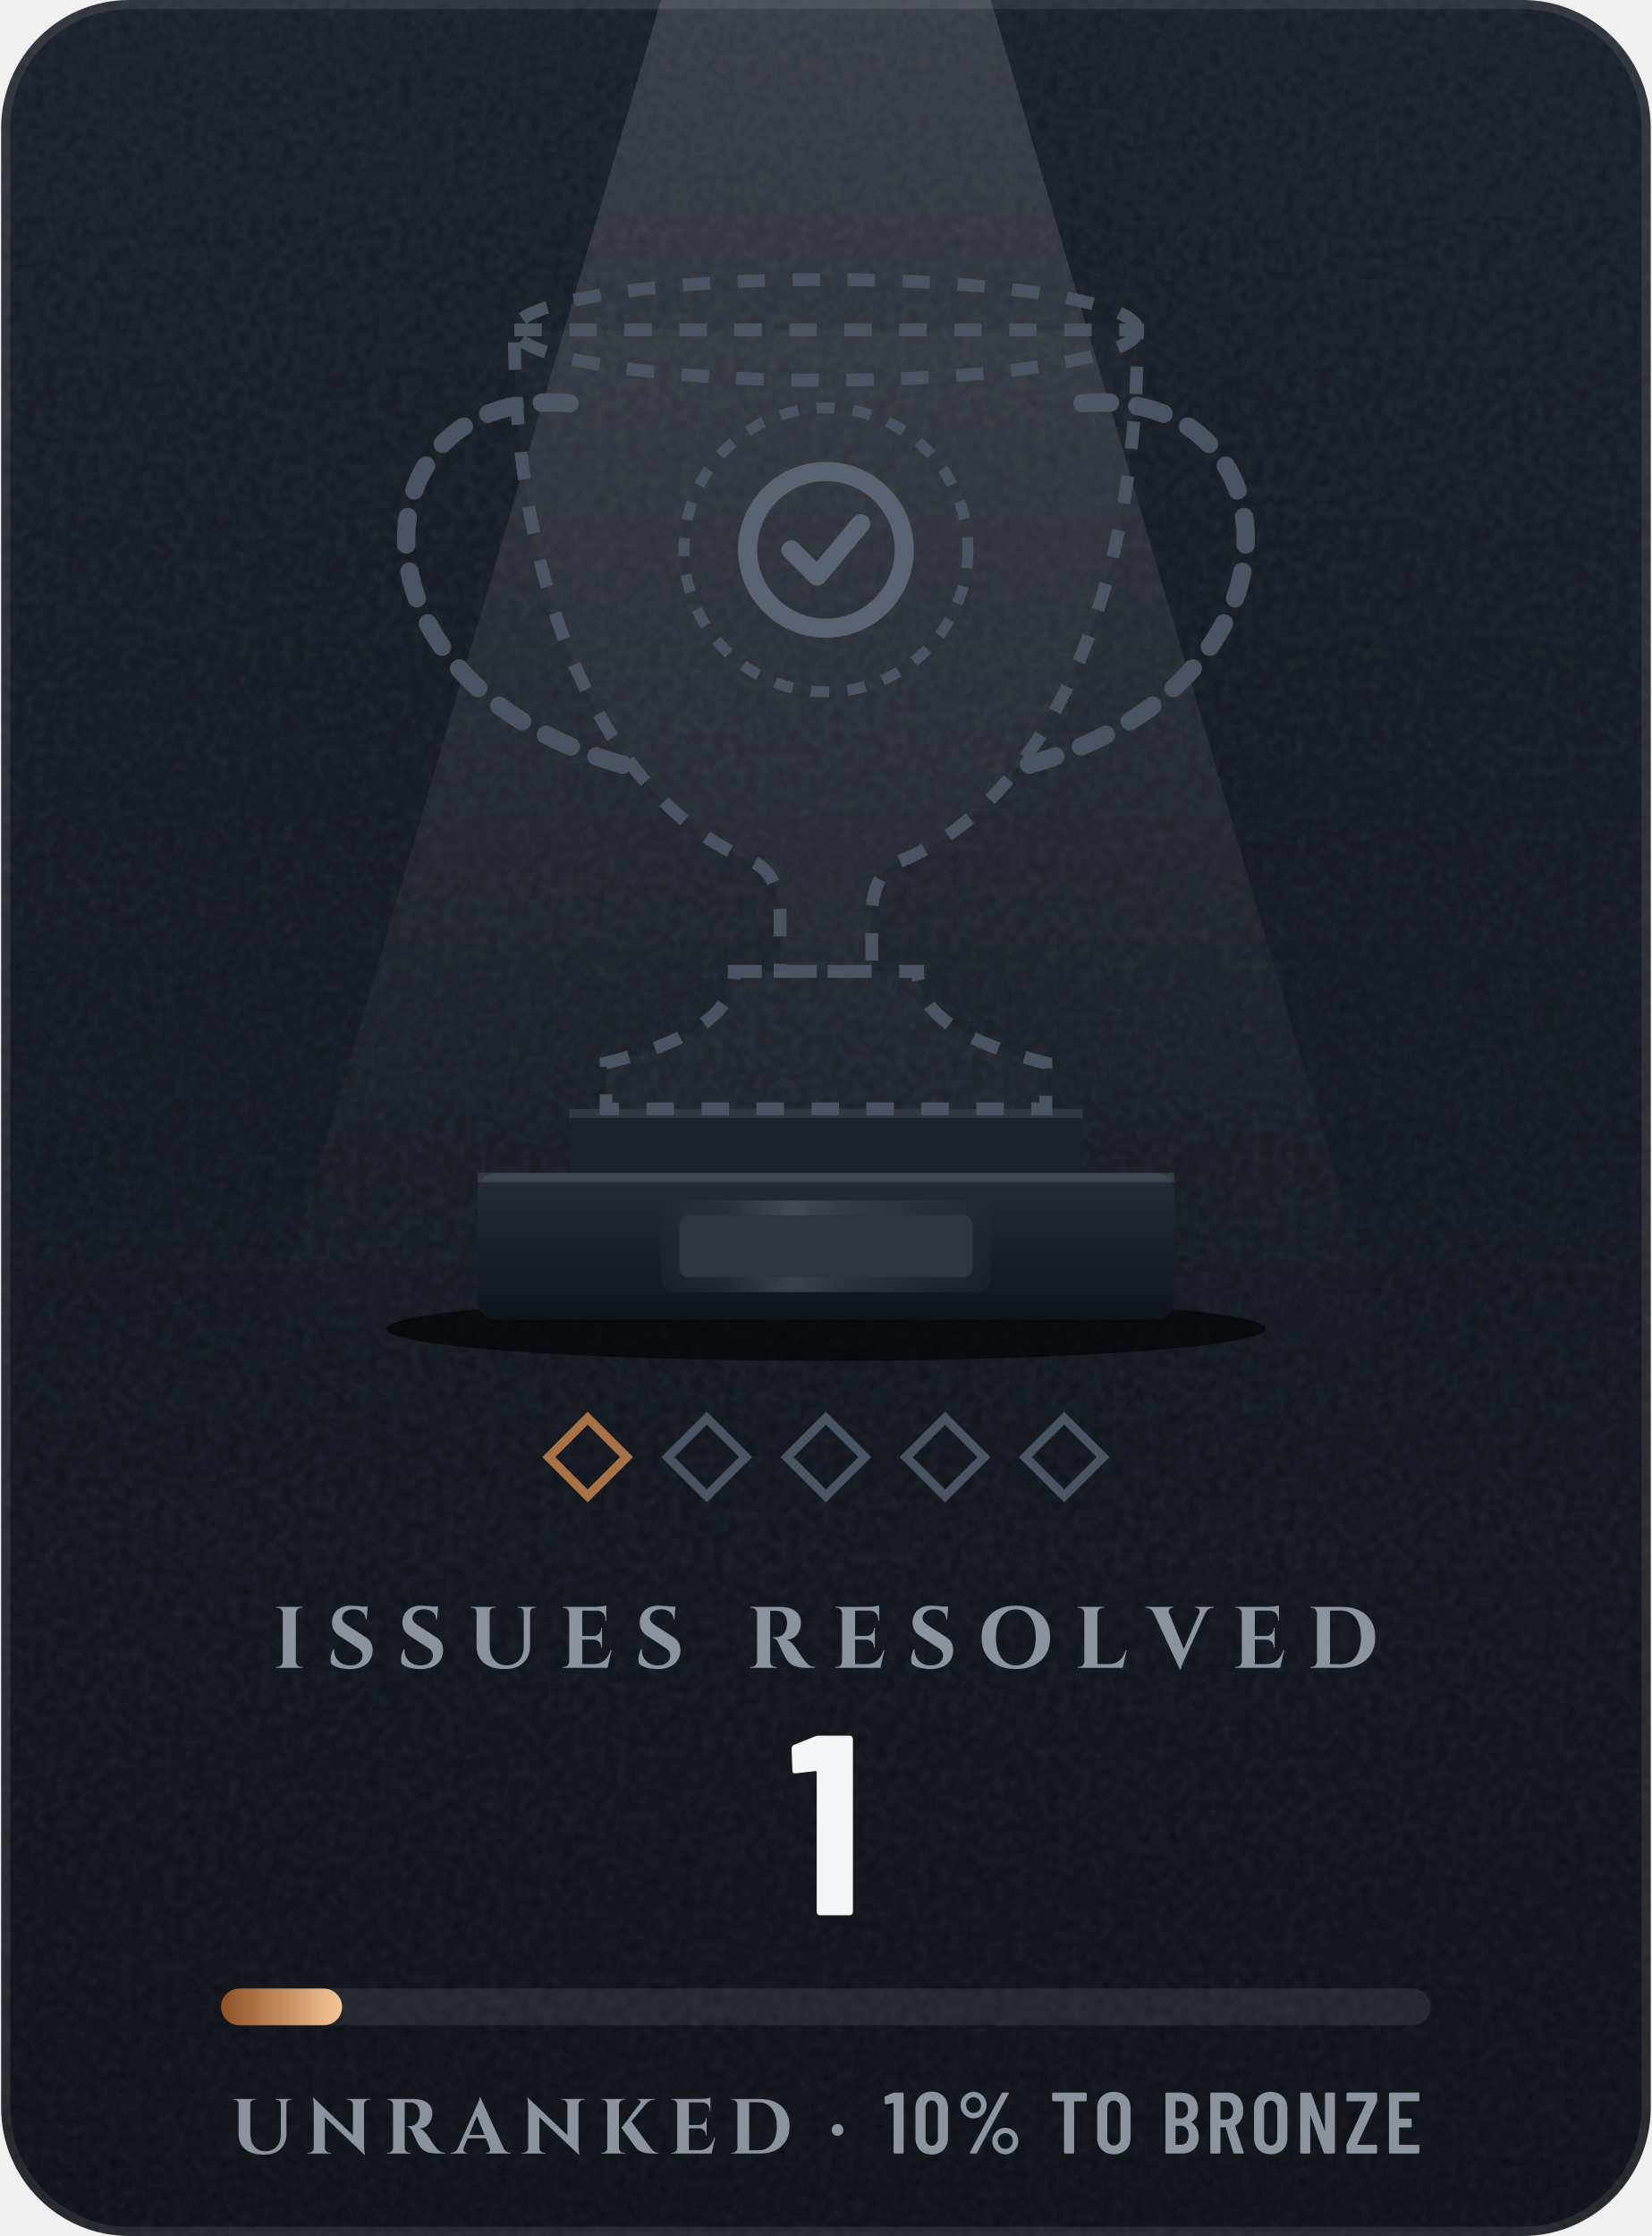
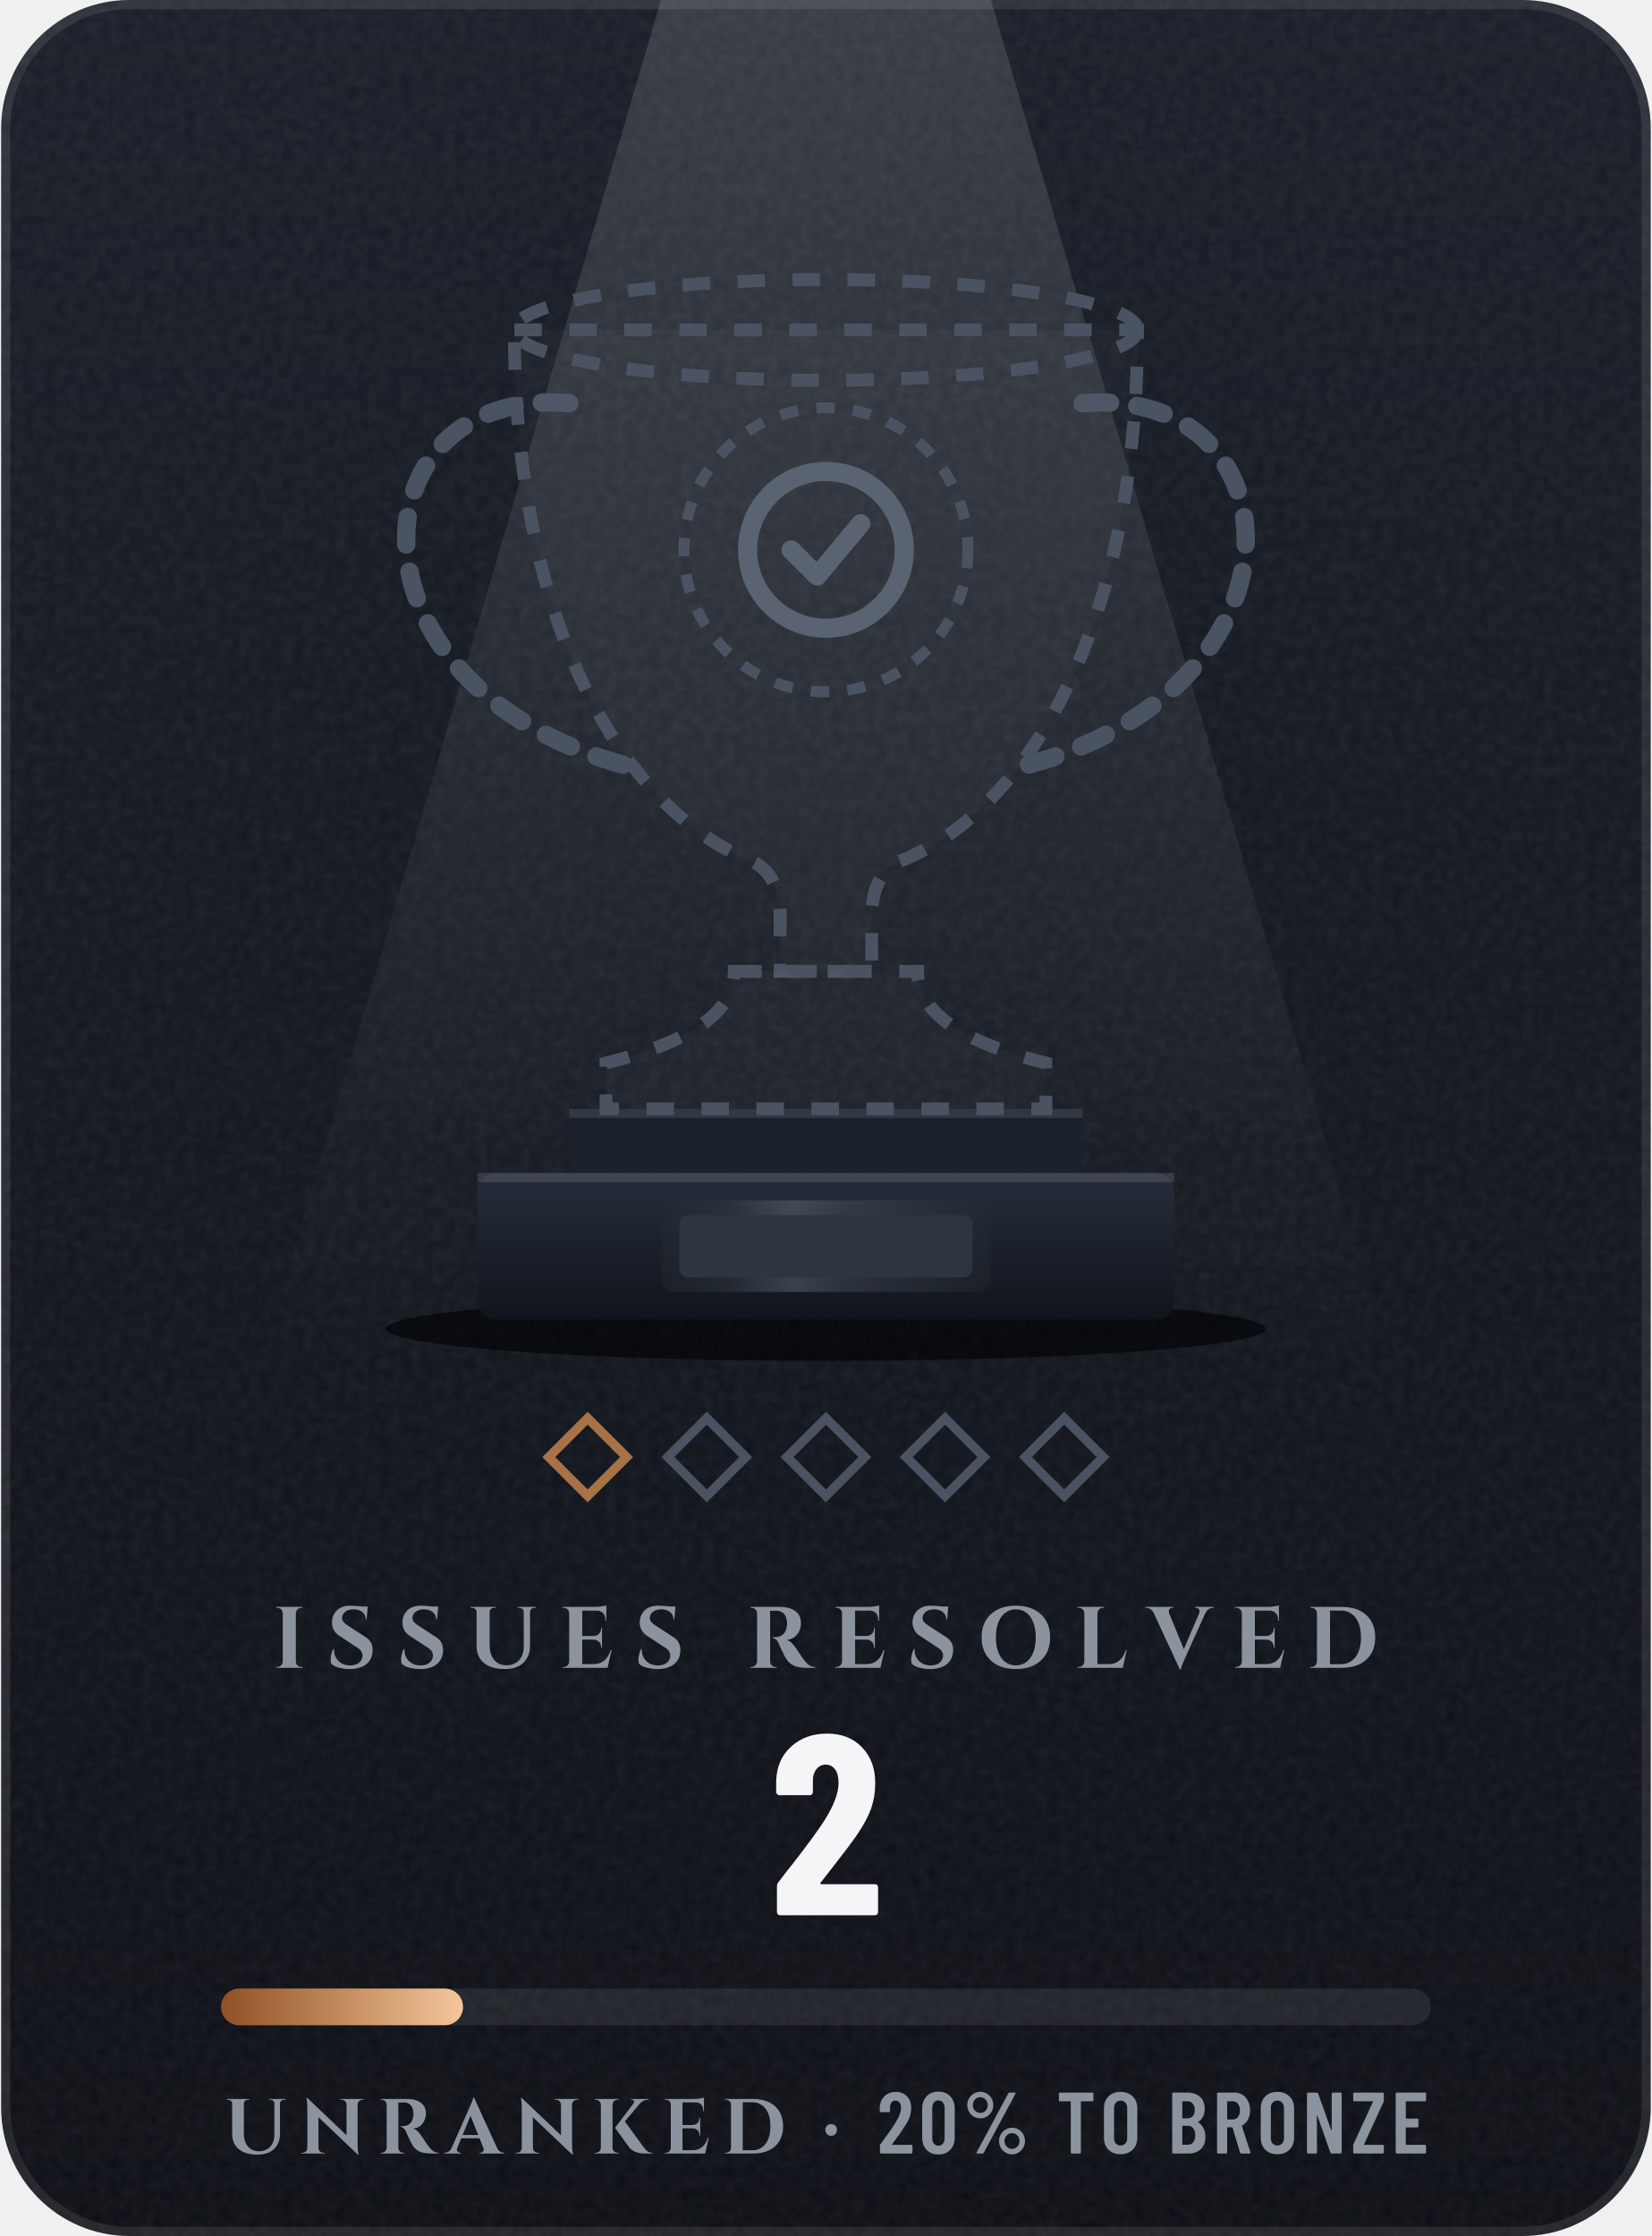
- <svg xmlns="http://www.w3.org/2000/svg" width="164" height="222" viewBox="0 0 180 244" role="img" aria-label="Issues Resolved trophy: Unranked, 1, 10% to Bronze">
+ <svg xmlns="http://www.w3.org/2000/svg" width="164" height="222" viewBox="0 0 180 244" role="img" aria-label="Issues Resolved trophy: Unranked, 2, 20% to Bronze">
  <defs>
    <linearGradient id="bg" x1="0" y1="0" x2="0" y2="1">
      <stop offset="0" stop-color="#171C26" />
      <stop offset="1" stop-color="#0A0D13" />
    </linearGradient>
    <clipPath id="card">
      <rect width="180" height="244" rx="14" />
    </clipPath>
    <filter id="grain" x="0" y="0" width="100%" height="100%">
      <feTurbulence type="fractalNoise" baseFrequency=".85" numOctaves="2" stitchTiles="stitch" />
      <feColorMatrix values="0 0 0 0 1 0 0 0 0 1 0 0 0 0 1 0 0 0 .07 0" />
    </filter>
    <radialGradient id="glow" cx=".5" cy=".5" r=".5">
      <stop offset="0" stop-color="#5A626D" stop-opacity="0" />
      <stop offset="1" stop-color="#5A626D" stop-opacity="0" />
    </radialGradient>
    <linearGradient id="mh" x1="0" y1="0" x2="1" y2="0">
      <stop offset="0" stop-color="#252A32" />
      <stop offset="0.2" stop-color="#3A414B" />
      <stop offset="0.4" stop-color="#838B96" />
      <stop offset="0.54" stop-color="#5A626D" />
      <stop offset="0.78" stop-color="#3A414B" />
      <stop offset="1" stop-color="#252A32" />
    </linearGradient>
    <linearGradient id="md" x1="0" y1="0" x2="1" y2="1">
      <stop offset="0" stop-color="#252A32" />
      <stop offset="0.2" stop-color="#3A414B" />
      <stop offset="0.4" stop-color="#838B96" />
      <stop offset="0.54" stop-color="#5A626D" />
      <stop offset="0.78" stop-color="#3A414B" />
      <stop offset="1" stop-color="#252A32" />
    </linearGradient>
    <linearGradient id="mdr" x1="1" y1="1" x2="0" y2="0">
      <stop offset="0" stop-color="#252A32" />
      <stop offset="0.2" stop-color="#3A414B" />
      <stop offset="0.4" stop-color="#838B96" />
      <stop offset="0.54" stop-color="#5A626D" />
      <stop offset="0.78" stop-color="#3A414B" />
      <stop offset="1" stop-color="#252A32" />
    </linearGradient>
    <linearGradient id="dia" x1="0" y1="0" x2="1" y2="0">
      <stop offset="0" stop-color="#6CCBFF" />
      <stop offset=".5" stop-color="#C4B2FF" />
      <stop offset="1" stop-color="#F29BDD" />
    </linearGradient>
    <linearGradient id="pb" x1="0" y1="0" x2="1" y2="0">
      <stop offset="0" stop-color="#8F5125" />
      <stop offset="1" stop-color="#F5C69A" />
    </linearGradient>
    <linearGradient id="shg" x1="0" y1="0" x2="1" y2="0">
      <stop offset="0" stop-color="#FFFFFF" stop-opacity="0" />
      <stop offset=".5" stop-color="#FFFFFF" stop-opacity=".6" />
      <stop offset="1" stop-color="#FFFFFF" stop-opacity="0" />
    </linearGradient>
    <linearGradient id="mu" gradientUnits="userSpaceOnUse" x1="38" y1="0" x2="142" y2="0">
      <stop offset="0" stop-color="#252A32" />
      <stop offset="0.2" stop-color="#3A414B" />
      <stop offset="0.4" stop-color="#838B96" />
      <stop offset="0.54" stop-color="#5A626D" />
      <stop offset="0.78" stop-color="#3A414B" />
      <stop offset="1" stop-color="#252A32" />
    </linearGradient>
    <linearGradient id="cone" x1="0" y1="0" x2="0" y2="1">
      <stop offset="0" stop-color="#FFFFFF" stop-opacity=".13" />
      <stop offset="1" stop-color="#FFFFFF" stop-opacity="0" />
    </linearGradient>
    <linearGradient id="rim" x1="0" y1="0" x2="0" y2="1">
      <stop offset="0" stop-color="#181B20" />
      <stop offset="1" stop-color="#3A414B" />
    </linearGradient>
    <linearGradient id="pl" x1="0" y1="0" x2="0" y2="1">
      <stop offset="0" stop-color="#262D3A" />
      <stop offset="1" stop-color="#10141C" />
    </linearGradient>
    <radialGradient id="en" cx=".4" cy=".35" r=".75">
      <stop offset="0" stop-color="#D85F77" />
      <stop offset=".6" stop-color="#CB2A4A" />
      <stop offset="1" stop-color="#5B1321" />
    </radialGradient>
    <clipPath id="cup">
      <path d="M56 36H124C124 70 111 89 98 94C96 95 95 97 95 100V106H85V100C85 97 84 95 82 94C69 89 56 70 56 36Z" />
      <path d="M80 106H100C100 111 106 114 114 116V121H66V116C74 114 80 111 80 106Z" />
    </clipPath>
  </defs>
  <g clip-path="url(#card)">
    <rect width="180" height="244" fill="url(#bg)" />
    <rect width="180" height="244" filter="url(#grain)" />
  </g>
  <rect x=".5" y=".5" width="179" height="243" rx="13.5" fill="none" stroke="#FFFFFF" stroke-opacity=".09" />
  <path d="M72 0H108L152 150H28Z" fill="url(#cone)" />
  <circle cx="90" cy="72" r="64" fill="url(#glow)" />
  <ellipse cx="90" cy="145" rx="48" ry="3.5" fill="#000000" fill-opacity=".6" />
  <rect x="62" y="121" width="56" height="7" rx="1.5" fill="#1C222D" />
  <rect x="62" y="121" width="56" height="1" fill="#FFFFFF" fill-opacity=".1" />
  <rect x="52" y="128" width="76" height="16" rx="2" fill="url(#pl)" />
  <rect x="52" y="128" width="76" height="1" fill="#FFFFFF" fill-opacity=".12" />
  <rect x="72" y="131" width="36" height="10" rx="1.5" fill="url(#mh)" opacity="0.35" />
  <rect x="74" y="132.6" width="32" height="6.8" rx="1" fill="#2E3440" />
  <path d="M62 44C38 42 36 76 70 84M118 44C142 42 144 76 110 84" fill="none" stroke="#4A5361" stroke-width="2" stroke-dasharray="3 3" stroke-linecap="round" />
  <path d="M56 36H124C124 70 111 89 98 94C96 95 95 97 95 100V106H85V100C85 97 84 95 82 94C69 89 56 70 56 36Z" fill="#FFFFFF" fill-opacity=".025" stroke="#4A5361" stroke-width="1.4" stroke-dasharray="3 3" />
  <path d="M80 106H100C100 111 106 114 114 116V121H66V116C74 114 80 111 80 106Z" fill="#FFFFFF" fill-opacity=".025" stroke="#4A5361" stroke-width="1.4" stroke-dasharray="3 3" />
  <ellipse cx="90" cy="36" rx="34" ry="5.5" fill="none" stroke="#4A5361" stroke-width="1.4" stroke-dasharray="3 3" />
  <circle cx="90" cy="60" r="15.5" fill="none" stroke="#4A5361" stroke-width="1.2" stroke-dasharray="2 2" />
  <g transform="translate(78.6 48.6) scale(0.95)" fill="none" stroke="#5A6371" stroke-width="2.2" stroke-linecap="round" stroke-linejoin="round">
    <circle cx="12" cy="12" r="9" />
    <path d="M8 12l3 3 5-6" />
  </g>
  <rect x="-3" y="-3" width="6" height="6" transform="translate(64 159) rotate(45)" fill="none" stroke="#CC8850" stroke-opacity=".8" />
  <rect x="-3" y="-3" width="6" height="6" transform="translate(77 159) rotate(45)" fill="none" stroke="#4A5361" stroke-opacity="1" />
  <rect x="-3" y="-3" width="6" height="6" transform="translate(90 159) rotate(45)" fill="none" stroke="#4A5361" stroke-opacity="1" />
  <rect x="-3" y="-3" width="6" height="6" transform="translate(103 159) rotate(45)" fill="none" stroke="#4A5361" stroke-opacity="1" />
  <rect x="-3" y="-3" width="6" height="6" transform="translate(116 159) rotate(45)" fill="none" stroke="#4A5361" stroke-opacity="1" />
  <g transform="translate(29.6 182) scale(0.0095 -0.0095)" fill="#8B949E">
    <use href="#s73" x="0" />
    <use href="#s83" x="619" />
    <use href="#s83" x="1428" />
    <use href="#s85" x="2238" />
    <use href="#s69" x="3290" />
    <use href="#s83" x="4154" />
    <use href="#s82" x="5445" />
    <use href="#s69" x="6424" />
    <use href="#s83" x="7287" />
    <use href="#s79" x="8097" />
    <use href="#s76" x="9207" />
    <use href="#s86" x="10056" />
    <use href="#s69" x="11016" />
    <use href="#s68" x="11879" />
  </g>
-   <g transform="translate(86 209) scale(0.028 -0.028)" fill="#F3F5F7">
-     <use href="#n49" x="0" />
+   <g transform="translate(83.9 209) scale(0.028 -0.028)" fill="#F3F5F7">
+     <use href="#n50" x="0" />
  </g>
  <rect x="24" y="217" width="132" height="4" rx="2" fill="#FFFFFF" fill-opacity=".08" />
-   <rect x="24" y="217" width="13.2" height="4" rx="2" fill="url(#pb)" />
-   <g transform="translate(25 235) scale(0.0085 -0.0085)" fill="#8B949E">
+   <rect x="24" y="217" width="26.4" height="4" rx="2" fill="url(#pb)" />
+   <g transform="translate(24.3 235) scale(0.0085 -0.0085)" fill="#8B949E">
    <use href="#s85" x="0" />
    <use href="#s78" x="962" />
    <use href="#s82" x="1968" />
    <use href="#s65" x="2857" />
    <use href="#s78" x="3715" />
    <use href="#s75" x="4721" />
    <use href="#s69" x="5619" />
    <use href="#s68" x="6392" />
  </g>
-   <g transform="translate(90.3 235) scale(0.009 -0.009)" fill="#8B949E">
+   <g transform="translate(89.6 235) scale(0.009 -0.009)" fill="#8B949E">
    <use href="#m183" x="0" />
  </g>
-   <g transform="translate(96.3 235) scale(0.0095 -0.0095)" fill="#8B949E">
-     <use href="#m49" x="0" />
-     <use href="#m48" x="327" />
-     <use href="#m37" x="829" />
-     <use href="#m84" x="1907" />
-     <use href="#m79" x="2411" />
-     <use href="#m66" x="3183" />
-     <use href="#m82" x="3698" />
-     <use href="#m79" x="4212" />
-     <use href="#m78" x="4731" />
-     <use href="#m90" x="5291" />
-     <use href="#m69" x="5750" />
+   <g transform="translate(95.6 235) scale(0.0095 -0.0095)" fill="#8B949E">
+     <use href="#m50" x="0" />
+     <use href="#m48" x="478" />
+     <use href="#m37" x="980" />
+     <use href="#m84" x="2058" />
+     <use href="#m79" x="2562" />
+     <use href="#m66" x="3334" />
+     <use href="#m82" x="3849" />
+     <use href="#m79" x="4363" />
+     <use href="#m78" x="4882" />
+     <use href="#m90" x="5442" />
+     <use href="#m69" x="5901" />
  </g>
  <defs>
    <path id="m37" d="M54 557Q54 598 74 633Q94 668 128 688Q163 709 204 709Q244 709 278 688Q313 668 333 633Q353 598 353 557Q353 515 333 480Q313 445 279 424Q245 404 204 404Q163 404 128 424Q94 445 74 480Q54 515 54 557ZM162 14 526 692Q530 700 541 700H599Q606 700 608 696Q610 692 607 686L243 8Q239 0 228 0H170Q163 0 161 4Q159 8 162 14ZM289 557Q289 594 264 620Q239 647 204 647Q168 647 143 621Q118 595 118 557Q118 519 143 492Q168 466 204 466Q240 466 264 492Q289 519 289 557ZM419 144Q419 185 439 220Q459 255 493 276Q527 296 568 296Q609 296 643 276Q677 255 697 220Q717 185 717 144Q717 102 697 67Q677 32 643 12Q609 -9 568 -9Q527 -9 493 12Q459 32 439 67Q419 102 419 144ZM654 144Q654 182 629 208Q604 234 568 234Q532 234 507 208Q482 182 482 144Q482 106 507 80Q532 53 568 53Q604 53 629 80Q654 106 654 144Z" />
    <path id="m48" d="M38 183V517Q38 604 89 658Q140 711 224 711Q309 711 360 658Q412 604 412 517V183Q412 96 360 42Q309 -11 224 -11Q140 -11 89 42Q38 96 38 183ZM296 176V524Q296 563 276 586Q257 610 224 610Q192 610 173 586Q154 563 154 524V176Q154 137 173 114Q192 90 224 90Q257 90 276 114Q296 137 296 176Z" />
-     <path id="m49" d="M122 700H218Q223 700 226 696Q230 693 230 688V12Q230 7 226 4Q223 0 218 0H126Q121 0 118 4Q114 7 114 12V576Q114 578 112 580Q111 582 109 581L27 565H24Q13 565 13 576L10 643Q10 653 18 657L107 697Q114 700 122 700Z" />
+     <path id="m50" d="M173 100H392Q397 100 400 96Q404 93 404 88V12Q404 7 400 4Q397 0 392 0H43Q38 0 34 4Q31 7 31 12V92Q31 101 36 107L75 160Q114 212 152 266Q189 320 215 363Q273 459 273 522Q273 562 256 585Q238 608 209 608Q180 608 163 586Q146 563 147 526V487Q147 482 144 478Q140 475 135 475H41Q36 475 32 478Q29 482 29 487V530Q33 610 84 659Q134 708 214 708Q293 708 342 656Q390 605 390 521Q390 471 373 422Q356 373 319 317Q294 277 260 229Q225 181 214 166Q184 126 170 106Q168 104 169 102Q170 100 173 100Z" />
    <path id="m66" d="M242 0H66Q61 0 58 4Q54 7 54 12V688Q54 693 58 696Q61 700 66 700H224Q319 700 373 652Q427 604 427 512Q427 409 354 365Q349 362 352 359Q391 334 413 292Q435 250 435 192Q435 100 382 50Q328 0 242 0ZM170 595V409Q170 404 175 404H226Q267 404 290 429Q313 454 313 500Q313 548 290 574Q267 600 226 600H175Q170 600 170 595ZM319 208Q319 260 296 290Q273 319 233 319H175Q170 319 170 314V106Q170 101 175 101H233Q273 101 296 129Q319 157 319 208Z" />
    <path id="m69" d="M391 600H175Q170 600 170 595V406Q170 401 175 401H303Q308 401 312 398Q315 394 315 389V312Q315 307 312 304Q308 300 303 300H175Q170 300 170 295V105Q170 100 175 100H391Q396 100 400 96Q403 93 403 88V12Q403 7 400 4Q396 0 391 0H66Q61 0 58 4Q54 7 54 12V688Q54 693 58 696Q61 700 66 700H391Q396 700 400 696Q403 693 403 688V612Q403 607 400 604Q396 600 391 600Z" />
    <path id="m78" d="M350 700H441Q446 700 450 696Q453 693 453 688V12Q453 7 450 4Q446 0 441 0H336Q326 0 323 10L174 434Q173 437 170 436Q168 436 168 433L169 12Q169 7 166 4Q162 0 157 0H66Q61 0 58 4Q54 7 54 12V688Q54 693 58 696Q61 700 66 700H169Q179 700 182 690L332 269Q333 266 336 266Q338 267 338 270V688Q338 693 342 696Q345 700 350 700Z" />
    <path id="m79" d="M42 182V518Q42 604 94 656Q147 708 233 708Q319 708 372 656Q425 604 425 518V182Q425 96 372 44Q319 -8 233 -8Q147 -8 94 44Q42 96 42 182ZM309 177V523Q309 561 288 584Q267 608 233 608Q199 608 178 584Q158 561 158 523V177Q158 139 178 116Q199 92 233 92Q267 92 288 116Q309 139 309 177Z" />
    <path id="m82" d="M318 10 233 297Q231 301 228 301H175Q170 301 170 296V12Q170 7 166 4Q163 0 158 0H66Q61 0 58 4Q54 7 54 12V688Q54 693 58 696Q61 700 66 700H254Q307 700 348 674Q388 649 410 602Q433 556 433 496Q433 434 409 389Q385 344 342 321Q338 320 339 315L437 14Q438 12 438 9Q438 0 427 0H331Q321 0 318 10ZM170 595V396Q170 391 175 391H236Q272 391 294 419Q317 447 317 495Q317 543 294 572Q272 600 236 600H175Q170 600 170 595Z" />
    <path id="m84" d="M425 688V612Q425 607 422 604Q418 600 413 600H286Q281 600 281 595V12Q281 7 278 4Q274 0 269 0H177Q172 0 168 4Q165 7 165 12V595Q165 600 160 600H40Q35 600 32 604Q28 607 28 612V688Q28 693 32 696Q35 700 40 700H413Q418 700 422 696Q425 693 425 688Z" />
    <path id="m90" d="M25 12V92Q25 100 28 107L252 594Q253 596 252 598Q251 600 249 600H37Q32 600 28 604Q25 607 25 612V688Q25 693 28 696Q32 700 37 700H365Q370 700 374 696Q377 693 377 688V608Q377 601 374 593L150 106Q149 104 150 102Q151 100 153 100H365Q370 100 374 96Q377 93 377 88V12Q377 7 374 4Q370 0 365 0H37Q32 0 28 4Q25 7 25 12Z" />
    <path id="m183" d="M37 286Q37 317 57 337Q77 357 108 357Q139 357 158 337Q178 317 178 286Q178 255 158 235Q138 215 108 215Q77 215 57 235Q37 255 37 286Z" />
-     <path id="n49" d="M115 700H236Q241 700 244 696Q248 693 248 688V12Q248 7 244 4Q241 0 236 0H119Q114 0 110 4Q107 7 107 12V558Q107 562 102 562L25 553H23Q12 553 12 564L9 650Q9 660 18 664L100 697Q108 700 115 700Z" />
+     <path id="n50" d="M200 121H409Q414 121 418 118Q421 114 421 109V12Q421 7 418 4Q414 0 409 0H39Q34 0 30 4Q27 7 27 12V113Q27 122 32 128Q72 181 88 200Q176 313 213 371Q267 457 267 516Q267 550 254 568Q240 587 217 587Q194 587 180 568Q166 550 167 521V480Q167 475 164 472Q160 468 155 468H36Q31 468 28 472Q24 475 24 480V527Q28 609 83 658Q138 708 223 708Q307 708 358 655Q410 602 410 515Q410 463 394 416Q377 369 340 315Q312 274 244 187L197 127Q195 125 196 123Q197 121 200 121Z" />
    <path id="s65" d="M354 720 656 60Q671 36 690 25Q714 10 737 10H745V0H427V10H436Q456 10 471 26Q486 43 474 73L425 196H190L138 69Q132 52 136 39Q141 25 153 18Q165 10 177 10H186V0H-28V10H-19Q4 10 29 25Q48 36 62 60L296 589Q299 595 306 612Q314 628 322 649Q331 670 338 690Q345 709 345 720ZM208 238H408L310 484Z" />
    <path id="s68" d="M405 700Q523 700 609 658Q695 615 742 536Q788 458 788 350Q788 242 742 164Q695 85 609 42Q523 0 405 0H42V10H55Q81 10 100 28Q118 47 119 73V627Q119 653 100 672Q81 690 55 690H43L42 700ZM269 658V42H393Q465 42 517 80Q569 117 597 186Q625 255 625 350Q625 445 597 514Q569 583 517 620Q465 658 393 658Z" />
    <path id="s69" d="M606 205 560 0H42V10H55Q81 10 100 28Q118 47 119 73V627Q118 653 100 672Q81 690 55 690H42V700H423Q445 700 470 703Q494 706 515 710Q536 714 545 718V543H535V555Q535 601 508 629Q484 653 447 657H269V366H401Q438 367 462 392Q486 416 486 453V460H496V230H486V238Q486 275 462 299Q438 323 401 324H269V43H400Q450 43 488 62Q526 82 553 118Q580 155 596 205Z" />
    <path id="s73" d="M119 73V627Q118 653 100 672Q81 690 55 690H42V700H346V690H333Q307 690 288 672Q270 653 269 627V73Q270 47 288 28Q307 10 333 10H346V0H42V10H55Q81 10 100 28Q118 47 119 73Z" />
    <path id="s75" d="M119 73V627Q118 653 100 672Q81 690 55 690H42V700H346V690H333Q307 690 288 672Q270 653 269 627V73Q270 47 288 28Q307 10 333 10H346V0H42V10H55Q81 10 100 28Q118 47 119 73ZM734 700V691H730Q697 691 669 678Q645 666 627 650L427 412L675 72Q698 42 722 26Q746 11 777 10V0H695Q684 0 658 1Q633 2 601 9Q569 16 536 34Q504 51 480 83Q475 90 460 110Q445 130 425 158Q405 186 384 216Q362 245 343 271Q324 297 313 314L301 330L540 646Q551 662 543 676Q535 691 515 691H505V700Z" />
    <path id="s76" d="M606 205 560 0H42V10H55Q81 10 100 28Q118 47 119 73V627Q118 653 100 672Q81 690 55 690H42V700H346V690H333Q307 690 288 672Q270 653 269 627V43H400Q450 43 488 62Q526 82 553 118Q580 155 596 205Z" />
    <path id="s78" d="M108 715 613 234V629Q612 655 594 672Q577 690 551 690H532V700H835V690H817Q792 690 774 672Q756 655 755 629V114Q755 77 758 48Q761 18 764 2L767 -14H758L252 467L253 71Q253 46 271 28Q289 10 314 10H333V0H30V10H49Q74 10 92 28Q110 46 110 71V590Q110 646 104 681L98 715Z" />
    <path id="s79" d="M442 714Q562 714 650 670Q739 625 788 544Q836 463 836 350Q836 238 788 156Q739 75 650 30Q562 -14 442 -14Q322 -14 234 30Q145 75 97 156Q49 237 49 350Q49 462 97 544Q145 625 234 670Q322 714 442 714ZM442 28Q513 28 564 68Q615 107 643 179Q671 251 671 350Q671 449 643 521Q615 593 564 632Q513 672 442 672Q372 672 320 632Q269 593 241 521Q213 449 213 350Q213 251 241 179Q269 107 320 68Q372 28 442 28Z" />
    <path id="s82" d="M122 73V627Q121 653 102 672Q84 690 58 690H45V700H388Q433 700 476 690Q519 680 552 658Q586 636 606 600Q626 564 626 511Q626 469 608 428Q591 386 555 356Q519 327 462 321Q494 311 520 285Q547 259 564 233Q565 231 576 215Q586 199 602 176Q617 152 634 128Q651 104 665 86Q687 59 705 42Q723 26 743 18Q763 11 789 10V0H691Q637 0 593 10Q549 19 515 42Q481 65 456 104Q448 116 438 134Q429 153 419 174Q409 195 400 214Q390 234 383 250Q376 266 373 275Q360 307 342 323Q325 339 305 342V352H336Q363 352 388 363Q414 374 434 399Q454 424 462 468Q464 477 466 489Q467 501 466 516Q463 588 430 622Q397 655 348 656Q334 657 318 656Q301 656 288 656H272V73Q272 47 291 28Q310 10 336 10H348V0H45V10H58Q84 10 102 28Q121 47 122 73Z" />
    <path id="s83" d="M277 714Q297 714 326 712Q356 710 388 707Q399 705 409 704H476L475 692Q475 692 475 692L463 557H453Q453 609 414 640Q376 672 312 672Q254 672 218 644Q183 616 181 576Q180 546 200 524Q220 502 251 483L442 359Q488 333 512 291Q535 249 532 193Q527 95 457 40Q387 -14 267 -14Q223 -14 182 -6Q140 1 108 14Q76 28 57 47Q49 69 50 100Q51 131 60 163Q68 195 81 216H90Q86 165 108 122Q131 78 174 52Q218 27 278 28Q344 29 380 62Q416 94 416 140Q416 171 398 196Q379 221 337 244L162 360Q109 390 85 437Q61 484 66 539Q71 591 97 630Q123 670 168 692Q214 714 277 714Z" />
    <path id="s85" d="M326 700V690H310Q288 690 272 676Q257 662 257 640V260Q257 189 280 137Q304 85 348 57Q391 29 451 29Q512 29 556 56Q601 82 625 131Q649 180 649 247V640Q649 662 634 676Q618 690 596 690H580V700H790V690H774Q752 690 736 676Q721 662 721 640V253Q721 171 686 111Q652 51 588 18Q523 -14 432 -14Q326 -14 253 18Q180 51 144 110Q107 170 107 252V640Q107 662 92 676Q76 690 54 690H38V700Z" />
    <path id="s86" d="M368 -20 68 627Q52 661 28 676Q3 690 -20 690H-28V700H290V690H281Q262 690 248 674Q233 657 244 627L413 214L589 627Q602 657 586 674Q570 690 551 690H542V700H756V690H747Q725 690 700 676Q676 661 660 627H659L426 111Q424 105 416 88Q409 72 400 51Q391 30 384 10Q378 -9 377 -20Z" />
  </defs>
</svg>
